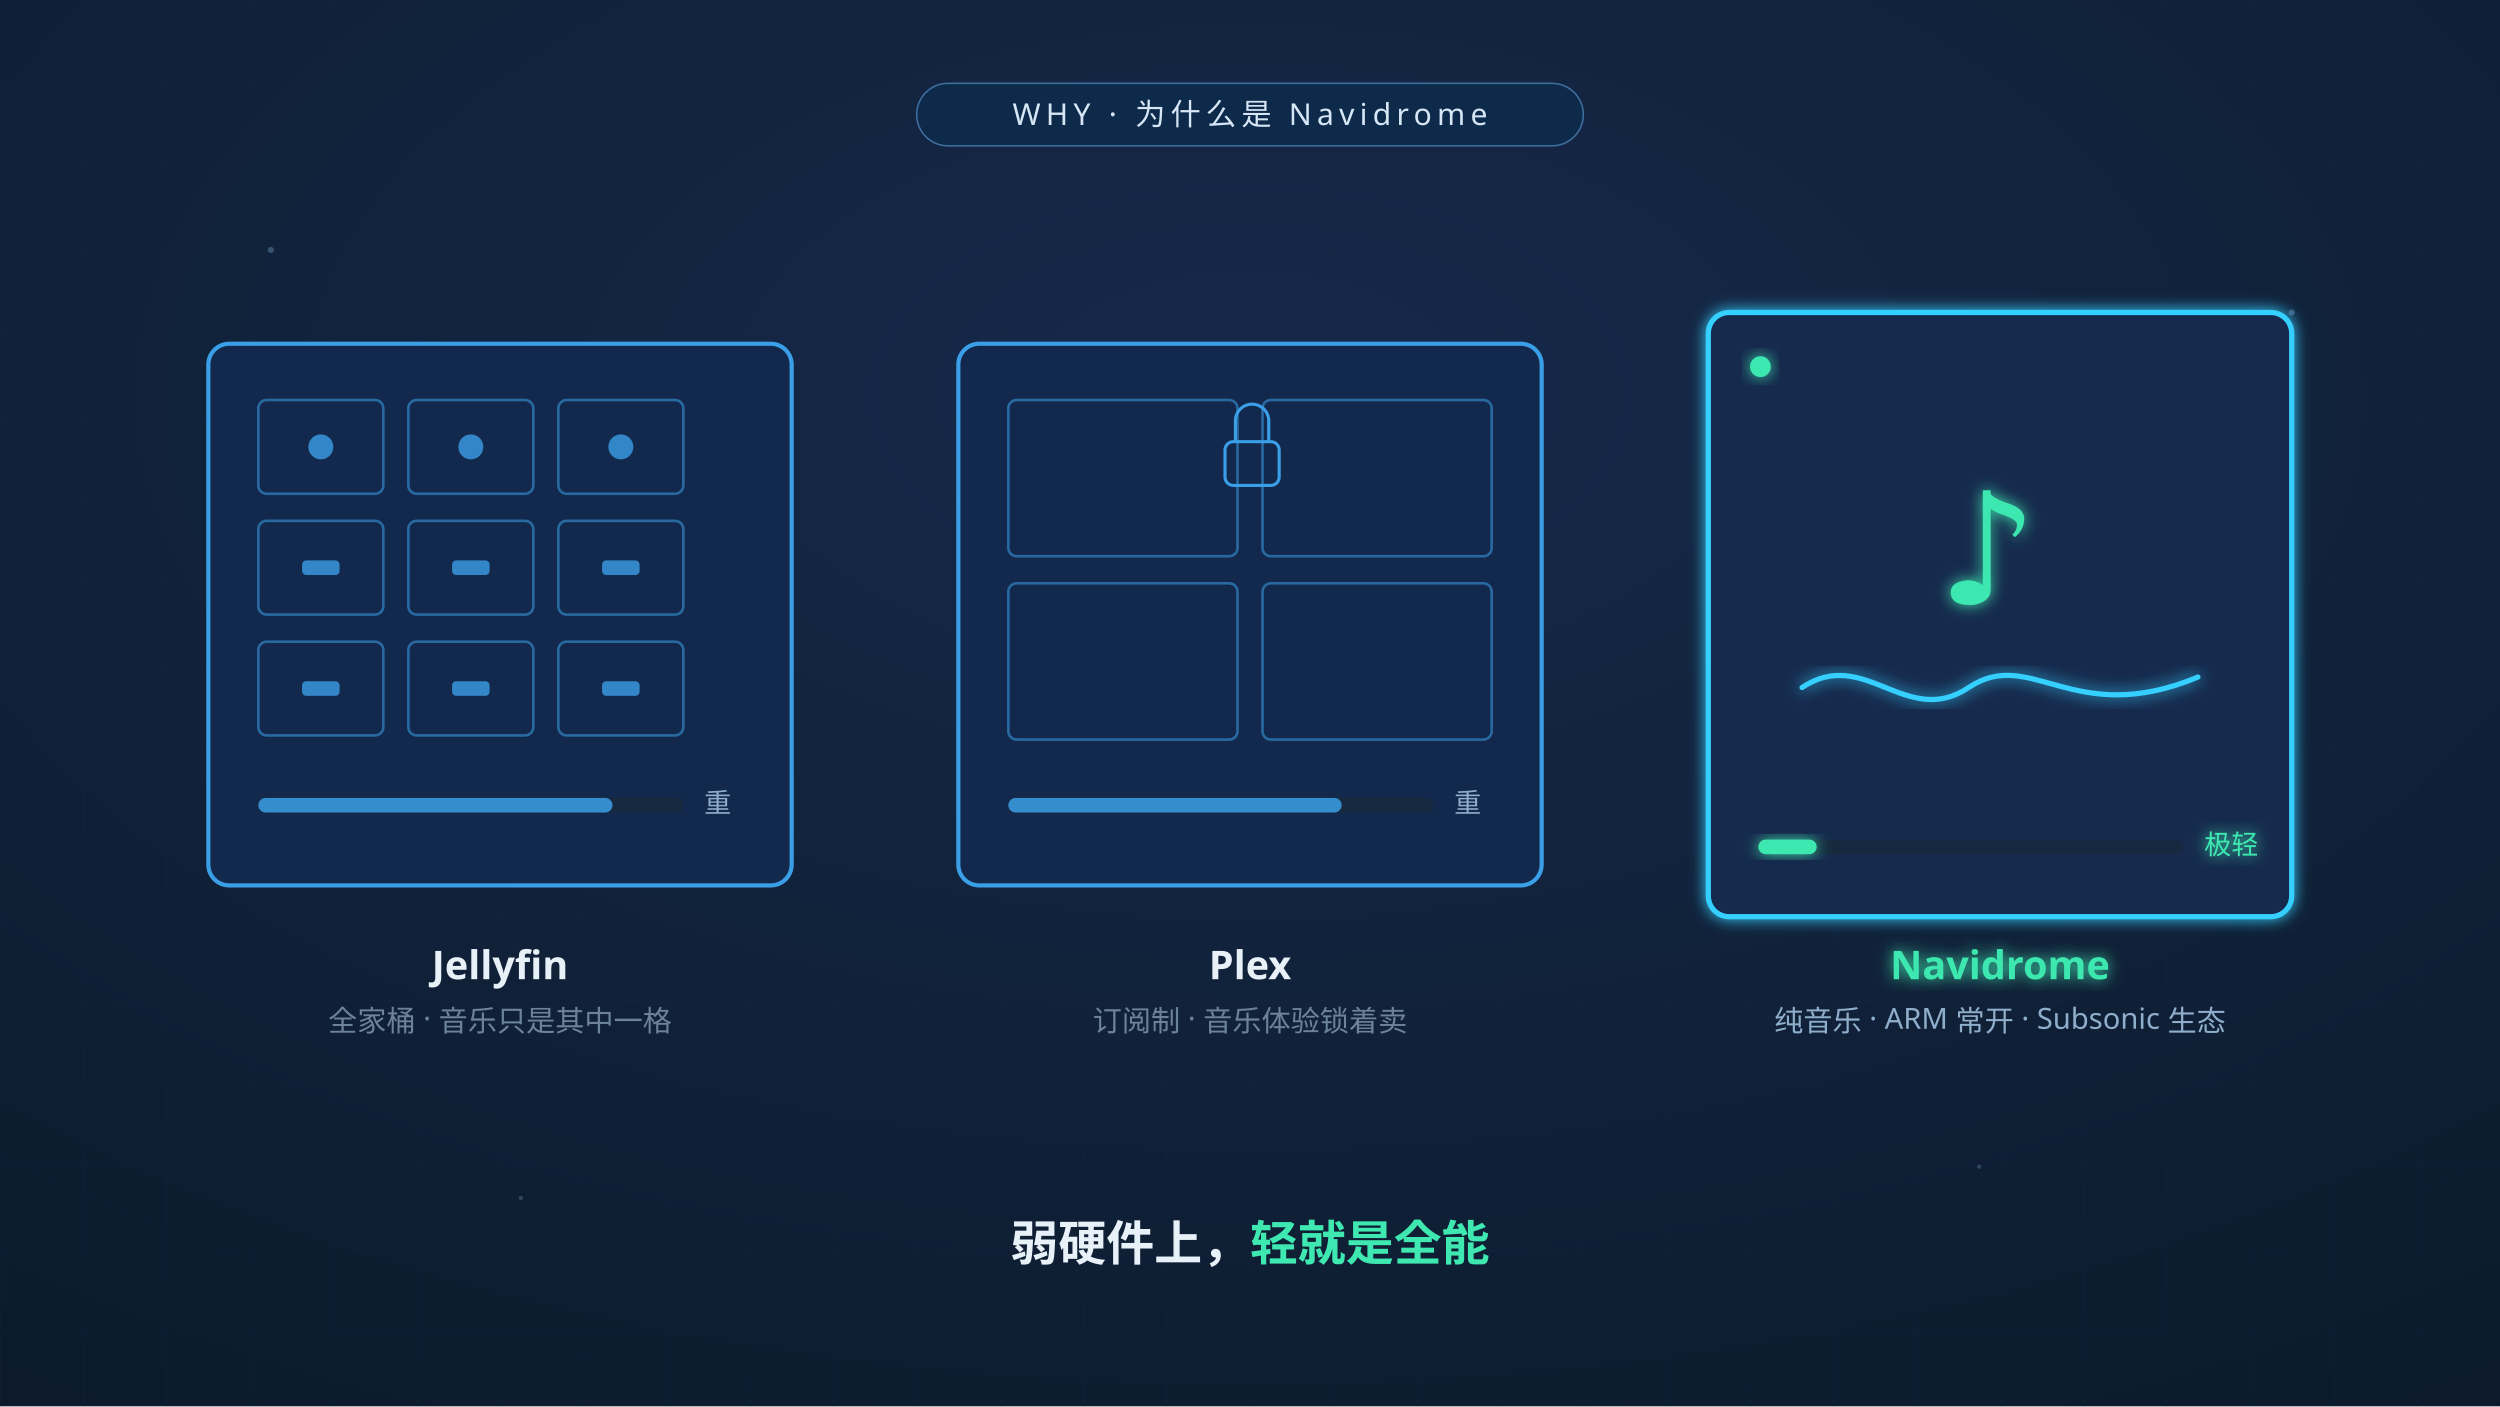
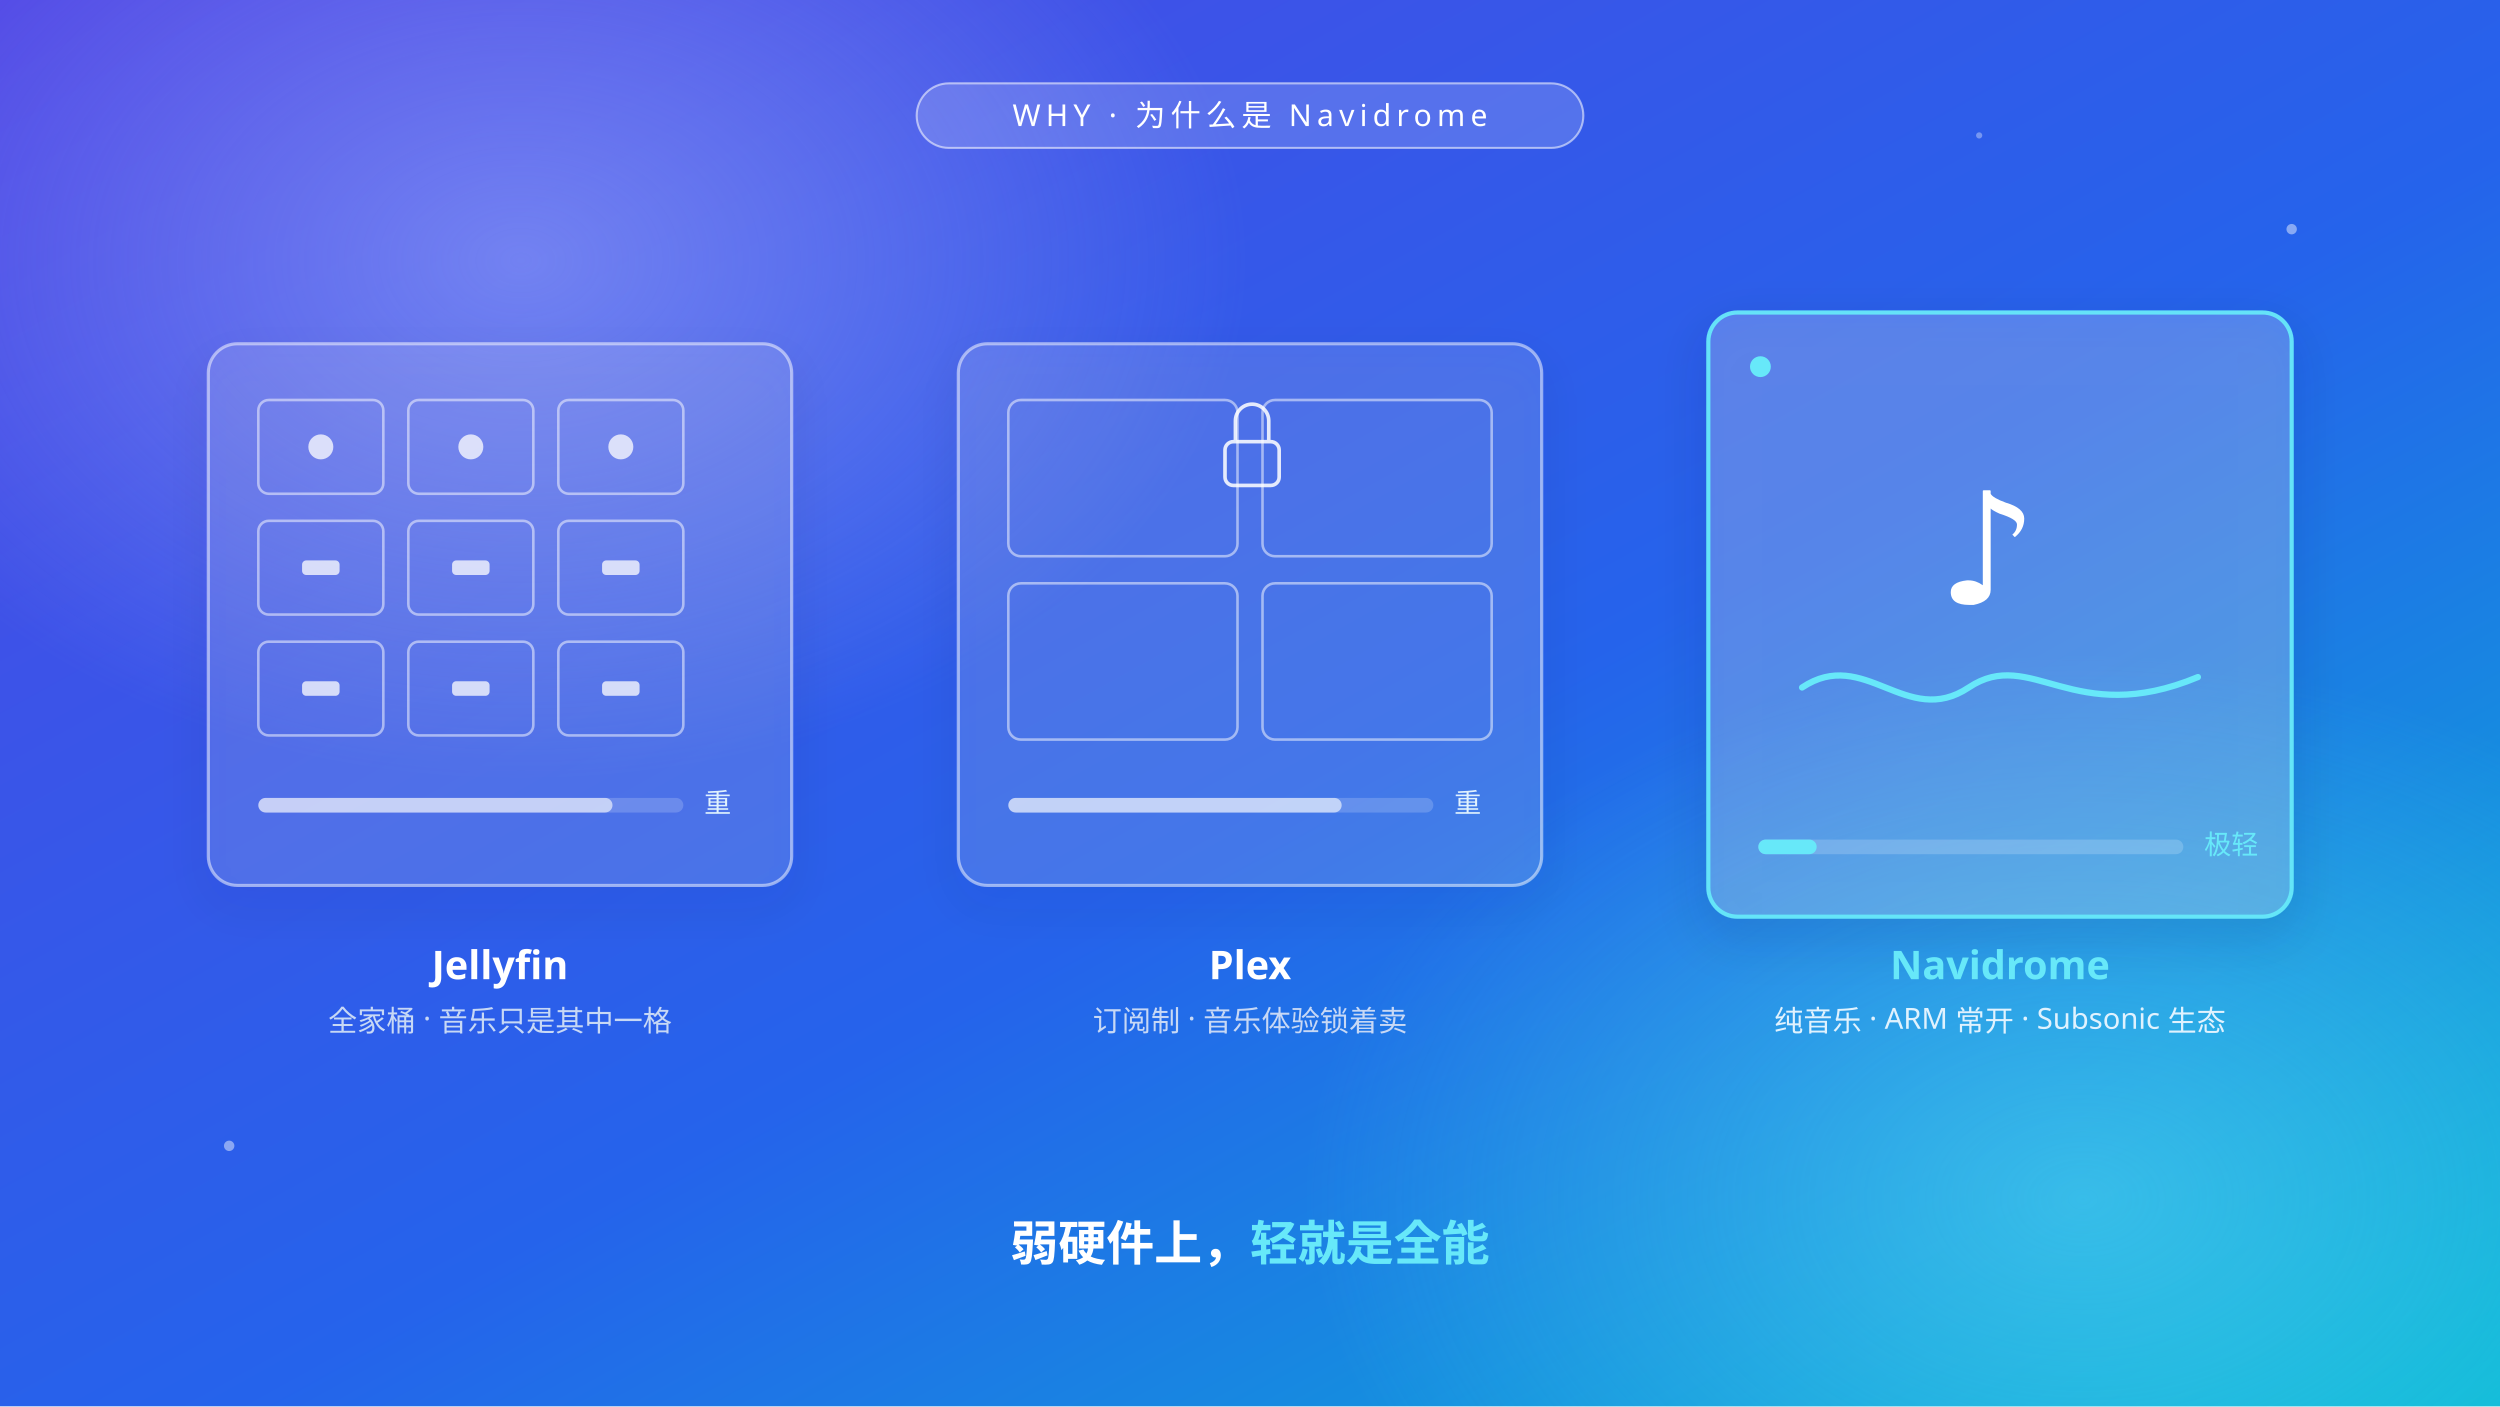
<svg xmlns="http://www.w3.org/2000/svg" viewBox="0 0 2400 1350" font-family="'PingFang SC','Hiragino Sans GB',sans-serif">
  <defs>
-     <radialGradient id="bgGlow" cx="0.5" cy="0.28" r="1">
-       <stop offset="0" stop-color="#16294A" />
-       <stop offset="1" stop-color="#0A1826" />
+     <linearGradient id="bg" x1="0" y1="0" x2="1" y2="1">
+       <stop offset="0" stop-color="#4F46E5" />
+       <stop offset="0.55" stop-color="#2563EB" />
+       <stop offset="1" stop-color="#06B6D4" />
+     </linearGradient>
+     <radialGradient id="glowA" cx="0.5" cy="0.5" r="0.5">
+       <stop offset="0" stop-color="#A5B4FC" stop-opacity="0.5" />
+       <stop offset="1" stop-color="#A5B4FC" stop-opacity="0" />
    </radialGradient>
-     <pattern id="grid" width="80" height="80" patternUnits="userSpaceOnUse">
-       <path d="M80 0H0V80" fill="none" stroke="#132440" stroke-width="1.5" />
-     </pattern>
-     <filter id="glow" x="-40%" y="-40%" width="180%" height="180%">
-       <feDropShadow dx="0" dy="0" stdDeviation="7" flood-color="#35D0FF" />
-     </filter>
-     <filter id="glowG" x="-40%" y="-40%" width="180%" height="180%">
-       <feDropShadow dx="0" dy="0" stdDeviation="7" flood-color="#3EE8B0" />
+     <radialGradient id="glowB" cx="0.5" cy="0.5" r="0.5">
+       <stop offset="0" stop-color="#67E8F9" stop-opacity="0.45" />
+       <stop offset="1" stop-color="#67E8F9" stop-opacity="0" />
+     </radialGradient>
+     <filter id="float" x="-30%" y="-30%" width="160%" height="160%">
+       <feDropShadow dx="0" dy="18" stdDeviation="22" flood-color="#1E1B4B" flood-opacity="0.4" />
    </filter>
  </defs>
-   <rect width="2400" height="1350" fill="url(#bgGlow)" />
-   <rect width="2400" height="1350" fill="url(#grid)" opacity="0.35" />
-   <circle cx="260" cy="240" r="3" fill="#7FA8D0" opacity="0.35" />
-   <circle cx="2200" cy="300" r="3" fill="#7FA8D0" opacity="0.4" />
-   <circle cx="500" cy="1150" r="2" fill="#7FA8D0" opacity="0.3" />
-   <circle cx="1900" cy="1120" r="2" fill="#7FA8D0" opacity="0.3" />
-   <rect x="880" y="80" width="640" height="60" rx="30" fill="#0E2A4A" stroke="#3E6E9E" stroke-width="1.5" />
-   <text x="1200" y="120" text-anchor="middle" font-size="29" fill="#D6E6F5" letter-spacing="5">WHY · 为什么是 Navidrome</text>
+   <rect width="2400" height="1350" fill="url(#bg)" />
+   <ellipse cx="500" cy="250" rx="700" ry="500" fill="url(#glowA)" />
+   <ellipse cx="2000" cy="1150" rx="750" ry="520" fill="url(#glowB)" />
+   <circle cx="220" cy="1100" r="5" fill="#FFFFFF" opacity="0.45" />
+   <circle cx="2200" cy="220" r="5" fill="#FFFFFF" opacity="0.45" />
+   <circle cx="1900" cy="130" r="3" fill="#FFFFFF" opacity="0.35" />
  <g>
-     <rect x="200" y="330" width="560" height="520" rx="20" fill="#12294D" stroke="#3B9FE8" stroke-width="4" />
-     <g stroke="#3B9FE8" stroke-width="2.5" fill="none" opacity="0.55">
-       <rect x="248" y="384" width="120" height="90" rx="8" />
-       <rect x="392" y="384" width="120" height="90" rx="8" />
-       <rect x="536" y="384" width="120" height="90" rx="8" />
-       <rect x="248" y="500" width="120" height="90" rx="8" />
-       <rect x="392" y="500" width="120" height="90" rx="8" />
-       <rect x="536" y="500" width="120" height="90" rx="8" />
-       <rect x="248" y="616" width="120" height="90" rx="8" />
-       <rect x="392" y="616" width="120" height="90" rx="8" />
-       <rect x="536" y="616" width="120" height="90" rx="8" />
-     </g>
-     <g fill="#3B9FE8" opacity="0.8">
-       <circle cx="308" cy="429" r="12" />
-       <circle cx="452" cy="429" r="12" />
-       <circle cx="596" cy="429" r="12" />
-       <rect x="290" y="538" width="36" height="14" rx="4" />
-       <rect x="434" y="538" width="36" height="14" rx="4" />
-       <rect x="578" y="538" width="36" height="14" rx="4" />
-       <rect x="290" y="654" width="36" height="14" rx="4" />
-       <rect x="434" y="654" width="36" height="14" rx="4" />
-       <rect x="578" y="654" width="36" height="14" rx="4" />
-     </g>
-     <g>
-       <rect x="248" y="766" width="408" height="14" rx="7" fill="#16293E" />
-       <rect x="248" y="766" width="340" height="14" rx="7" fill="#3B9FE8" opacity="0.85" />
-       <text x="676" y="780" font-size="26" fill="#8FAECB">重</text>
-     </g>
-     <text x="480" y="940" text-anchor="middle" font-size="38" font-weight="700" fill="#E8F0F8">Jellyfin</text>
-     <text x="480" y="990" text-anchor="middle" font-size="28" fill="#6B8299">全家桶 · 音乐只是其中一格</text>
+     <rect x="880" y="80" width="640" height="62" rx="31" fill="#FFFFFF" fill-opacity="0.16" stroke="#FFFFFF" stroke-opacity="0.55" stroke-width="2" />
+     <text x="1200" y="121" text-anchor="middle" font-size="29" fill="#FFFFFF" letter-spacing="5">WHY · 为什么是 Navidrome</text>
+   </g>
+   <g filter="url(#float)">
+     <rect x="200" y="330" width="560" height="520" rx="28" fill="#FFFFFF" fill-opacity="0.12" stroke="#FFFFFF" stroke-opacity="0.5" stroke-width="3" />
+   </g>
+   <g stroke="#FFFFFF" stroke-width="2.5" fill="none" opacity="0.5">
+     <rect x="248" y="384" width="120" height="90" rx="10" />
+     <rect x="392" y="384" width="120" height="90" rx="10" />
+     <rect x="536" y="384" width="120" height="90" rx="10" />
+     <rect x="248" y="500" width="120" height="90" rx="10" />
+     <rect x="392" y="500" width="120" height="90" rx="10" />
+     <rect x="536" y="500" width="120" height="90" rx="10" />
+     <rect x="248" y="616" width="120" height="90" rx="10" />
+     <rect x="392" y="616" width="120" height="90" rx="10" />
+     <rect x="536" y="616" width="120" height="90" rx="10" />
+   </g>
+   <g fill="#FFFFFF" opacity="0.75">
+     <circle cx="308" cy="429" r="12" />
+     <circle cx="452" cy="429" r="12" />
+     <circle cx="596" cy="429" r="12" />
+     <rect x="290" y="538" width="36" height="14" rx="4" />
+     <rect x="434" y="538" width="36" height="14" rx="4" />
+     <rect x="578" y="538" width="36" height="14" rx="4" />
+     <rect x="290" y="654" width="36" height="14" rx="4" />
+     <rect x="434" y="654" width="36" height="14" rx="4" />
+     <rect x="578" y="654" width="36" height="14" rx="4" />
  </g>
  <g>
-     <rect x="920" y="330" width="560" height="520" rx="20" fill="#12294D" stroke="#3B9FE8" stroke-width="4" />
-     <g stroke="#3B9FE8" stroke-width="2.5" fill="none" opacity="0.55">
-       <rect x="968" y="384" width="220" height="150" rx="8" />
-       <rect x="1212" y="384" width="220" height="150" rx="8" />
-       <rect x="968" y="560" width="220" height="150" rx="8" />
-       <rect x="1212" y="560" width="220" height="150" rx="8" />
-     </g>
-     <g stroke="#3B9FE8" stroke-width="3" fill="none">
-       <rect x="1176" y="424" width="52" height="42" rx="8" />
-       <path d="M 1186 424 V 404 A 16 16 0 0 1 1218 404 V 424" />
-     </g>
-     <g>
-       <rect x="968" y="766" width="408" height="14" rx="7" fill="#16293E" />
-       <rect x="968" y="766" width="320" height="14" rx="7" fill="#3B9FE8" opacity="0.85" />
-       <text x="1396" y="780" font-size="26" fill="#8FAECB">重</text>
-     </g>
-     <text x="1200" y="940" text-anchor="middle" font-size="38" font-weight="700" fill="#E8F0F8">Plex</text>
-     <text x="1200" y="990" text-anchor="middle" font-size="28" fill="#6B8299">订阅制 · 音乐体验锁着卖</text>
+     <rect x="248" y="766" width="408" height="14" rx="7" fill="#FFFFFF" fill-opacity="0.18" />
+     <rect x="248" y="766" width="340" height="14" rx="7" fill="#FFFFFF" fill-opacity="0.6" />
+     <text x="676" y="780" font-size="26" fill="#E0F2FE">重</text>
+   </g>
+   <text x="480" y="940" text-anchor="middle" font-size="38" font-weight="700" fill="#FFFFFF">Jellyfin</text>
+   <text x="480" y="990" text-anchor="middle" font-size="28" fill="#C7D8F5">全家桶 · 音乐只是其中一格</text>
+   <g filter="url(#float)">
+     <rect x="920" y="330" width="560" height="520" rx="28" fill="#FFFFFF" fill-opacity="0.12" stroke="#FFFFFF" stroke-opacity="0.5" stroke-width="3" />
+   </g>
+   <g stroke="#FFFFFF" stroke-width="2.5" fill="none" opacity="0.5">
+     <rect x="968" y="384" width="220" height="150" rx="12" />
+     <rect x="1212" y="384" width="220" height="150" rx="12" />
+     <rect x="968" y="560" width="220" height="150" rx="12" />
+     <rect x="1212" y="560" width="220" height="150" rx="12" />
+   </g>
+   <g stroke="#FFFFFF" stroke-width="3.5" fill="none" opacity="0.85">
+     <rect x="1176" y="424" width="52" height="42" rx="8" />
+     <path d="M 1186 424 V 404 A 16 16 0 0 1 1218 404 V 424" />
  </g>
  <g>
-     <rect x="1640" y="300" width="560" height="580" rx="20" fill="#12294D" stroke="#35D0FF" stroke-width="5" filter="url(#glow)" />
-     <text x="1908" y="580" text-anchor="middle" font-size="150" fill="#3EE8B0" filter="url(#glowG)">♪</text>
-     <path d="M 1730 660 C 1790 620 1830 700 1890 660 C 1950 620 1990 700 2110 650" fill="none" stroke="#35D0FF" stroke-width="5" stroke-linecap="round" filter="url(#glow)" />
-     <circle cx="1690" cy="352" r="10" fill="#3EE8B0" filter="url(#glowG)" />
-     <g>
-       <rect x="1688" y="806" width="408" height="14" rx="7" fill="#16293E" />
-       <rect x="1688" y="806" width="56" height="14" rx="7" fill="#3EE8B0" filter="url(#glowG)" />
-       <text x="2116" y="820" font-size="26" fill="#3EE8B0" filter="url(#glowG)">极轻</text>
-     </g>
-     <text x="1920" y="940" text-anchor="middle" font-size="38" font-weight="700" fill="#3EE8B0" filter="url(#glowG)">Navidrome</text>
-     <text x="1920" y="990" text-anchor="middle" font-size="28" fill="#8FAECB">纯音乐 · ARM 常开 · Subsonic 生态</text>
+     <rect x="968" y="766" width="408" height="14" rx="7" fill="#FFFFFF" fill-opacity="0.18" />
+     <rect x="968" y="766" width="320" height="14" rx="7" fill="#FFFFFF" fill-opacity="0.6" />
+     <text x="1396" y="780" font-size="26" fill="#E0F2FE">重</text>
  </g>
-   <text x="1200" y="1210" text-anchor="middle" font-size="46" font-weight="700" fill="#E8F0F8">弱硬件上，<tspan fill="#3EE8B0" filter="url(#glowG)">轻就是全能</tspan>
+   <text x="1200" y="940" text-anchor="middle" font-size="38" font-weight="700" fill="#FFFFFF">Plex</text>
+   <text x="1200" y="990" text-anchor="middle" font-size="28" fill="#C7D8F5">订阅制 · 音乐体验锁着卖</text>
+   <g filter="url(#float)">
+     <rect x="1640" y="300" width="560" height="580" rx="28" fill="#FFFFFF" fill-opacity="0.2" stroke="#67E8F9" stroke-opacity="0.95" stroke-width="4" />
+   </g>
+   <text x="1908" y="580" text-anchor="middle" font-size="150" fill="#FFFFFF">♪</text>
+   <path d="M 1730 660 C 1790 620 1830 700 1890 660 C 1950 620 1990 700 2110 650" fill="none" stroke="#67E8F9" stroke-width="6" stroke-linecap="round" />
+   <circle cx="1690" cy="352" r="10" fill="#67E8F9" />
+   <g>
+     <rect x="1688" y="806" width="408" height="14" rx="7" fill="#FFFFFF" fill-opacity="0.18" />
+     <rect x="1688" y="806" width="56" height="14" rx="7" fill="#67E8F9" />
+     <text x="2116" y="820" font-size="26" fill="#67E8F9">极轻</text>
+   </g>
+   <text x="1920" y="940" text-anchor="middle" font-size="38" font-weight="700" fill="#67E8F9">Navidrome</text>
+   <text x="1920" y="990" text-anchor="middle" font-size="28" fill="#E0F2FE">纯音乐 · ARM 常开 · Subsonic 生态</text>
+   <text x="1200" y="1210" text-anchor="middle" font-size="46" font-weight="700" fill="#FFFFFF">弱硬件上，<tspan fill="#67E8F9">轻就是全能</tspan>
  </text>
</svg>
